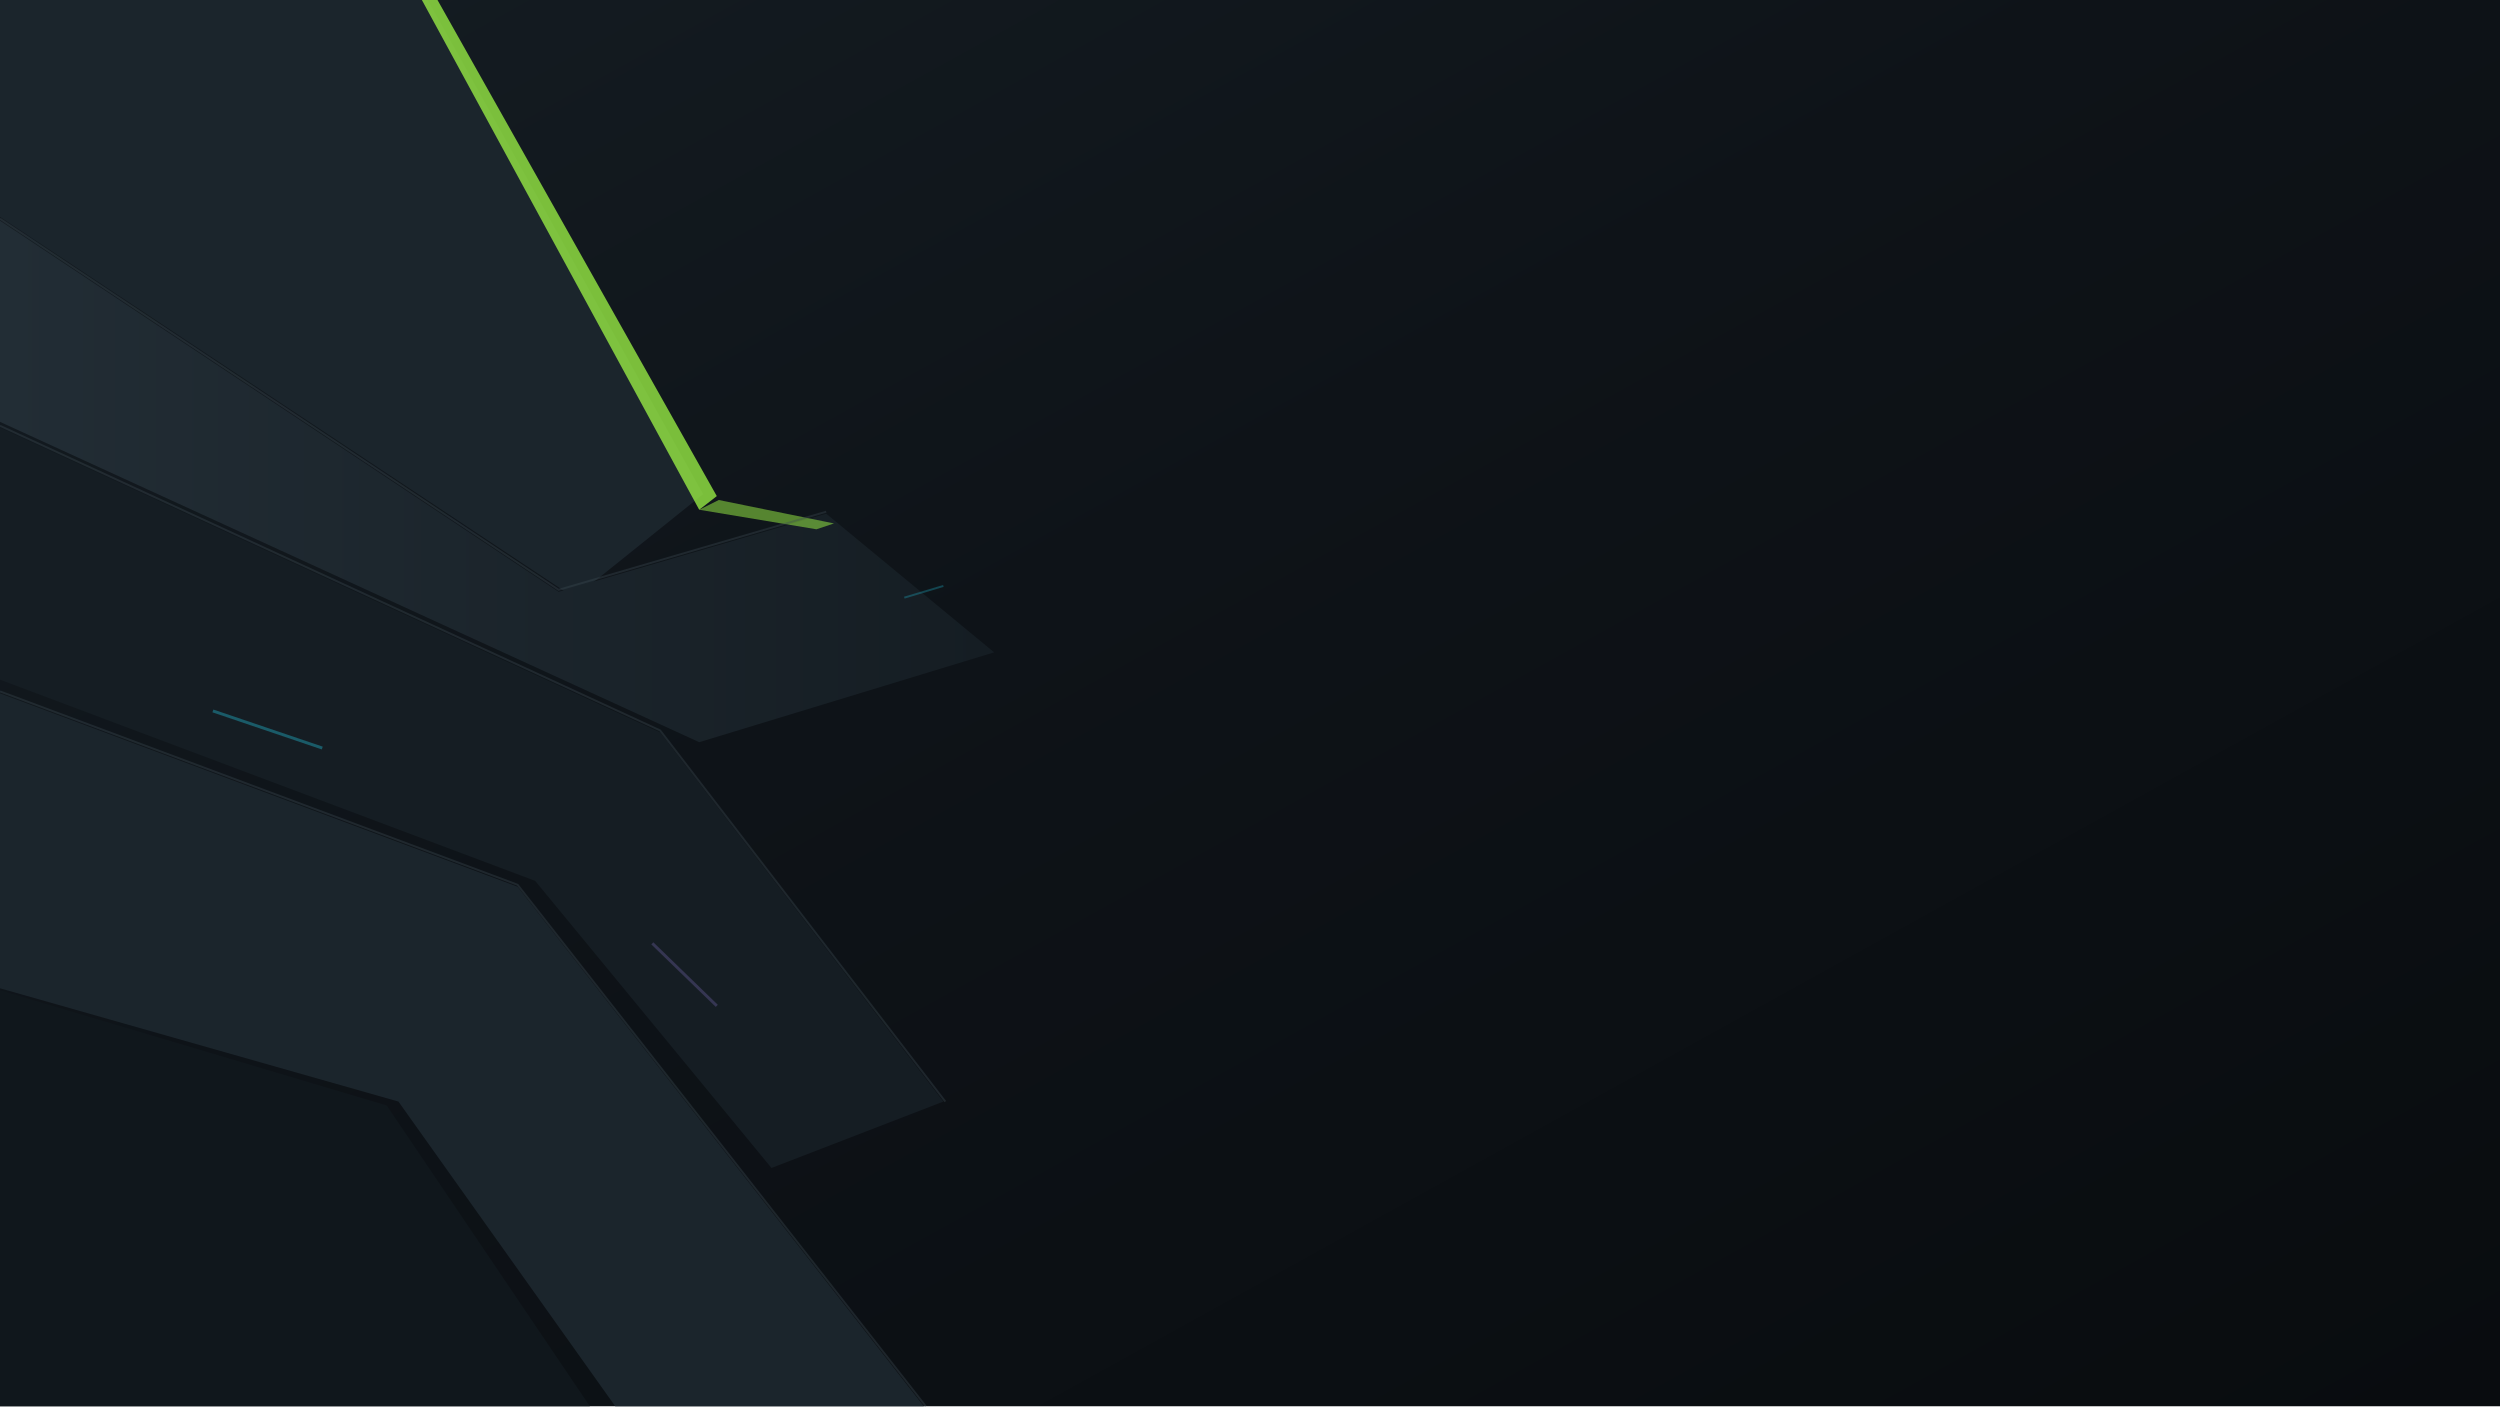
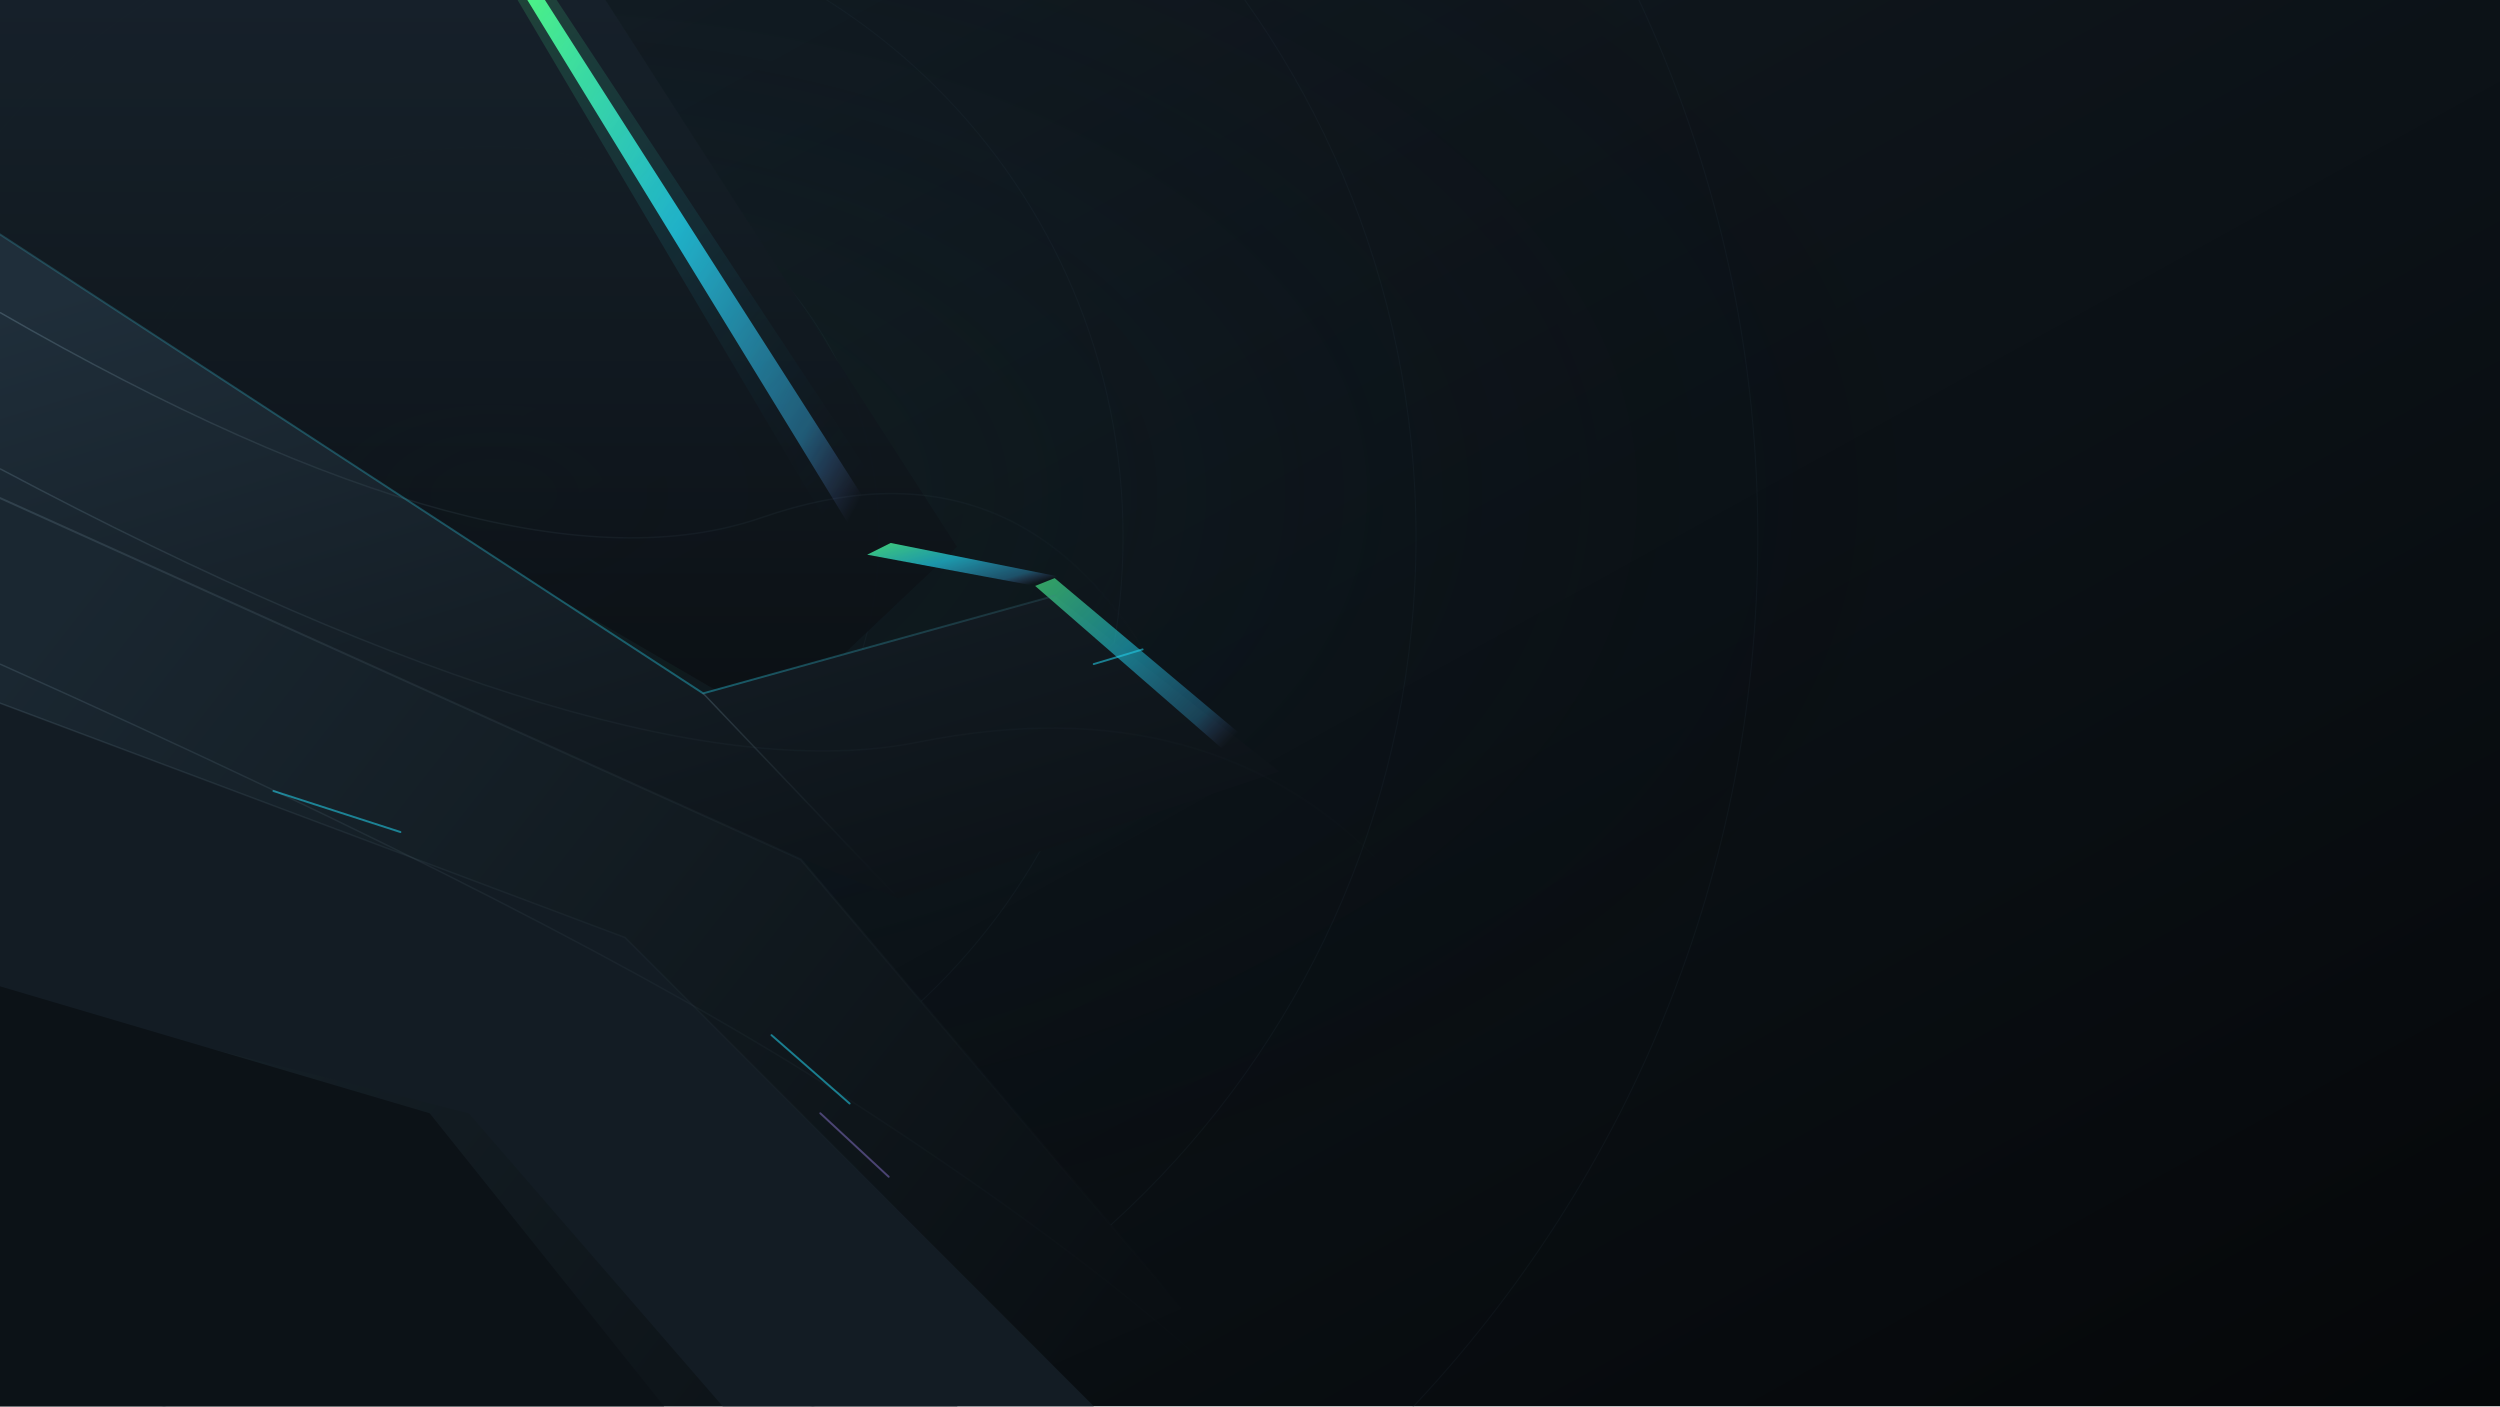
<svg xmlns="http://www.w3.org/2000/svg" width="2560" height="1440" viewBox="0 0 2560 1440">
  <defs>
-     <linearGradient id="canvas" x1="0" y1="0" x2="1" y2="1">
-       <stop offset="0" stop-color="#151D23" />
-       <stop offset="0.42" stop-color="#0E1318" />
-       <stop offset="1" stop-color="#090C0F" />
+     <linearGradient id="bg-canvas" x1="0" y1="0" x2="1" y2="1">
+       <stop offset="0%" stop-color="#141E26" />
+       <stop offset="35%" stop-color="#0E151B" />
+       <stop offset="70%" stop-color="#090E12" />
+       <stop offset="100%" stop-color="#050709" />
    </linearGradient>
-     <linearGradient id="plate" x1="0" y1="0" x2="1" y2="0">
-       <stop offset="0" stop-color="#222D35" />
-       <stop offset="1" stop-color="#151D23" />
+     <linearGradient id="plate-grad-1" x1="0.2" y1="0" x2="0.8" y2="1">
+       <stop offset="0%" stop-color="#1F2E3A" />
+       <stop offset="60%" stop-color="#131C23" />
+       <stop offset="100%" stop-color="#0C1217" />
    </linearGradient>
+     <linearGradient id="plate-grad-2" x1="0" y1="0.2" x2="1" y2="0.8">
+       <stop offset="0%" stop-color="#1A2731" />
+       <stop offset="50%" stop-color="#121B21" />
+       <stop offset="100%" stop-color="#0A0F13" />
+     </linearGradient>
+     <linearGradient id="plate-grad-3" x1="0.5" y1="0" x2="0.5" y2="1">
+       <stop offset="0%" stop-color="#16212A" />
+       <stop offset="100%" stop-color="#0B1014" />
+     </linearGradient>
+     <linearGradient id="lumina-glow" x1="0" y1="0" x2="1" y2="0.8">
+       <stop offset="0%" stop-color="#4EFA8B" stop-opacity="0.95" />
+       <stop offset="45%" stop-color="#22D3EE" stop-opacity="0.80" />
+       <stop offset="85%" stop-color="#38BDF8" stop-opacity="0.40" />
+       <stop offset="100%" stop-color="#818CF8" stop-opacity="0" />
+     </linearGradient>
+     <linearGradient id="lumina-glow-subtle" x1="0" y1="0" x2="0.8" y2="1">
+       <stop offset="0%" stop-color="#4EFA8B" stop-opacity="0.4" />
+       <stop offset="50%" stop-color="#22D3EE" stop-opacity="0.2" />
+       <stop offset="100%" stop-color="#141E26" stop-opacity="0" />
+     </linearGradient>
+     <linearGradient id="rim-highlight-1" x1="0" y1="0" x2="1" y2="1">
+       <stop offset="0%" stop-color="#647E8D" stop-opacity="0.6" />
+       <stop offset="40%" stop-color="#4B606A" stop-opacity="0.3" />
+       <stop offset="100%" stop-color="#1F2E3A" stop-opacity="0" />
+     </linearGradient>
+     <linearGradient id="rim-highlight-2" x1="0" y1="1" x2="1" y2="0">
+       <stop offset="0%" stop-color="#4EFA8B" stop-opacity="0.7" />
+       <stop offset="30%" stop-color="#22D3EE" stop-opacity="0.5" />
+       <stop offset="70%" stop-color="#4B606A" stop-opacity="0.2" />
+       <stop offset="100%" stop-color="#1B2831" stop-opacity="0" />
+     </linearGradient>
+     <radialGradient id="bloom-left" cx="20%" cy="35%" r="60%">
+       <stop offset="0%" stop-color="#1A3328" stop-opacity="0.35" />
+       <stop offset="50%" stop-color="#0E212A" stop-opacity="0.15" />
+       <stop offset="100%" stop-color="#000000" stop-opacity="0" />
+     </radialGradient>
  </defs>
-   <rect width="2560" height="1440" fill="url(#canvas)" />
-   <path d="M0 0H438L720 506L588 612L0 222Z" fill="#1B252C" />
-   <path d="M0 226L572 606L846 526L1018 668L716 760L0 432Z" fill="url(#plate)" />
-   <path d="M0 438L676 750L966 1128L790 1196L548 902L0 696Z" fill="#151D23" />
-   <path d="M0 710L530 908L946 1440H630L408 1128L0 1012Z" fill="#1B252C" />
-   <path d="M0 1014L396 1132L604 1440H0Z" fill="#10171C" />
-   <path d="M432 0H448L734 508L716 522Z" fill="#A3FF47" opacity="0.72" />
-   <path d="M716 522L736 512L854 536L836 542Z" fill="#A3FF47" opacity="0.48" />
-   <path d="M218 728L330 766" fill="none" stroke="#22D3EE" stroke-width="3" opacity="0.34" />
-   <path d="M668 966L734 1030" fill="none" stroke="#A78BFA" stroke-width="3" opacity="0.22" />
-   <path d="M926 612L966 600" fill="none" stroke="#22D3EE" stroke-width="2" opacity="0.26" />
-   <g fill="none" stroke="#3C4B53" stroke-width="2" opacity="0.36">
-     <path d="M0 224L572 604L846 524" />
-     <path d="M0 436L676 748L968 1128" />
-     <path d="M0 708L530 906L948 1440" />
+   <rect width="2560" height="1440" fill="url(#bg-canvas)" />
+   <rect width="2560" height="1440" fill="url(#bloom-left)" />
+   <g fill="none" stroke="#263845" stroke-width="1" opacity="0.18">
+     <circle cx="500" cy="550" r="400" />
+     <circle cx="500" cy="550" r="650" />
+     <circle cx="500" cy="550" r="950" />
+     <circle cx="500" cy="550" r="1300" />
+   </g>
+   <path d="M0 0H620L980 560L790 740L0 280Z" fill="url(#plate-grad-3)" opacity="0.95" />
+   <path d="M0 240L720 710L1080 610L1310 790L920 920L0 540Z" fill="url(#plate-grad-1)" />
+   <path d="M0 510L820 880L1210 1340L980 1440H0Z" fill="url(#plate-grad-2)" />
+   <path d="M0 720L640 960L1120 1440H740L480 1140L0 1020Z" fill="#131C24" />
+   <path d="M0 1010L440 1140L680 1440H0Z" fill="#0C1217" />
+   <path d="M0 320 Q 520 620 780 530 T 1180 680" fill="none" stroke="url(#rim-highlight-1)" stroke-width="1.5" opacity="0.75" />
+   <path d="M0 480 Q 640 820 940 760 T 1420 890" fill="none" stroke="url(#rim-highlight-1)" stroke-width="1.5" opacity="0.55" />
+   <path d="M0 680 Q 580 940 860 1120 T 1280 1440" fill="none" stroke="url(#rim-highlight-1)" stroke-width="1.5" opacity="0.45" />
+   <path d="M540 0 H558 L910 550 L888 568 Z" fill="url(#lumina-glow)" />
+   <path d="M888 568 L912 556 L1082 590 L1060 600 Z" fill="url(#lumina-glow)" opacity="0.85" />
+   <path d="M1060 600 L1080 592 L1280 760 L1260 774 Z" fill="url(#lumina-glow)" opacity="0.65" />
+   <path d="M530 0 H570 L930 545 L870 575 Z" fill="url(#lumina-glow-subtle)" opacity="0.4" />
+   <g fill="none" stroke-linecap="round">
+     <path d="M0 240L720 710L1080 610" stroke="url(#rim-highlight-2)" stroke-width="2" opacity="0.85" />
+     <path d="M720 710L920 920" stroke="url(#rim-highlight-1)" stroke-width="1.5" opacity="0.6" />
+     <path d="M0 510L820 880L1210 1340" stroke="url(#rim-highlight-1)" stroke-width="2" opacity="0.5" />
+     <path d="M0 720L640 960L1120 1440" stroke="url(#rim-highlight-1)" stroke-width="1.5" opacity="0.4" />
+   </g>
+   <g fill="none" stroke="#22D3EE" stroke-width="2" opacity="0.55" stroke-linecap="round">
+     <path d="M280 810 L410 852" />
+     <path d="M790 1060 L870 1130" />
+     <path d="M1120 680 L1170 665" />
+   </g>
+   <g fill="none" stroke="#A78BFA" stroke-width="2" opacity="0.4" stroke-linecap="round">
+     <path d="M840 1140 L910 1205" />
  </g>
</svg>
